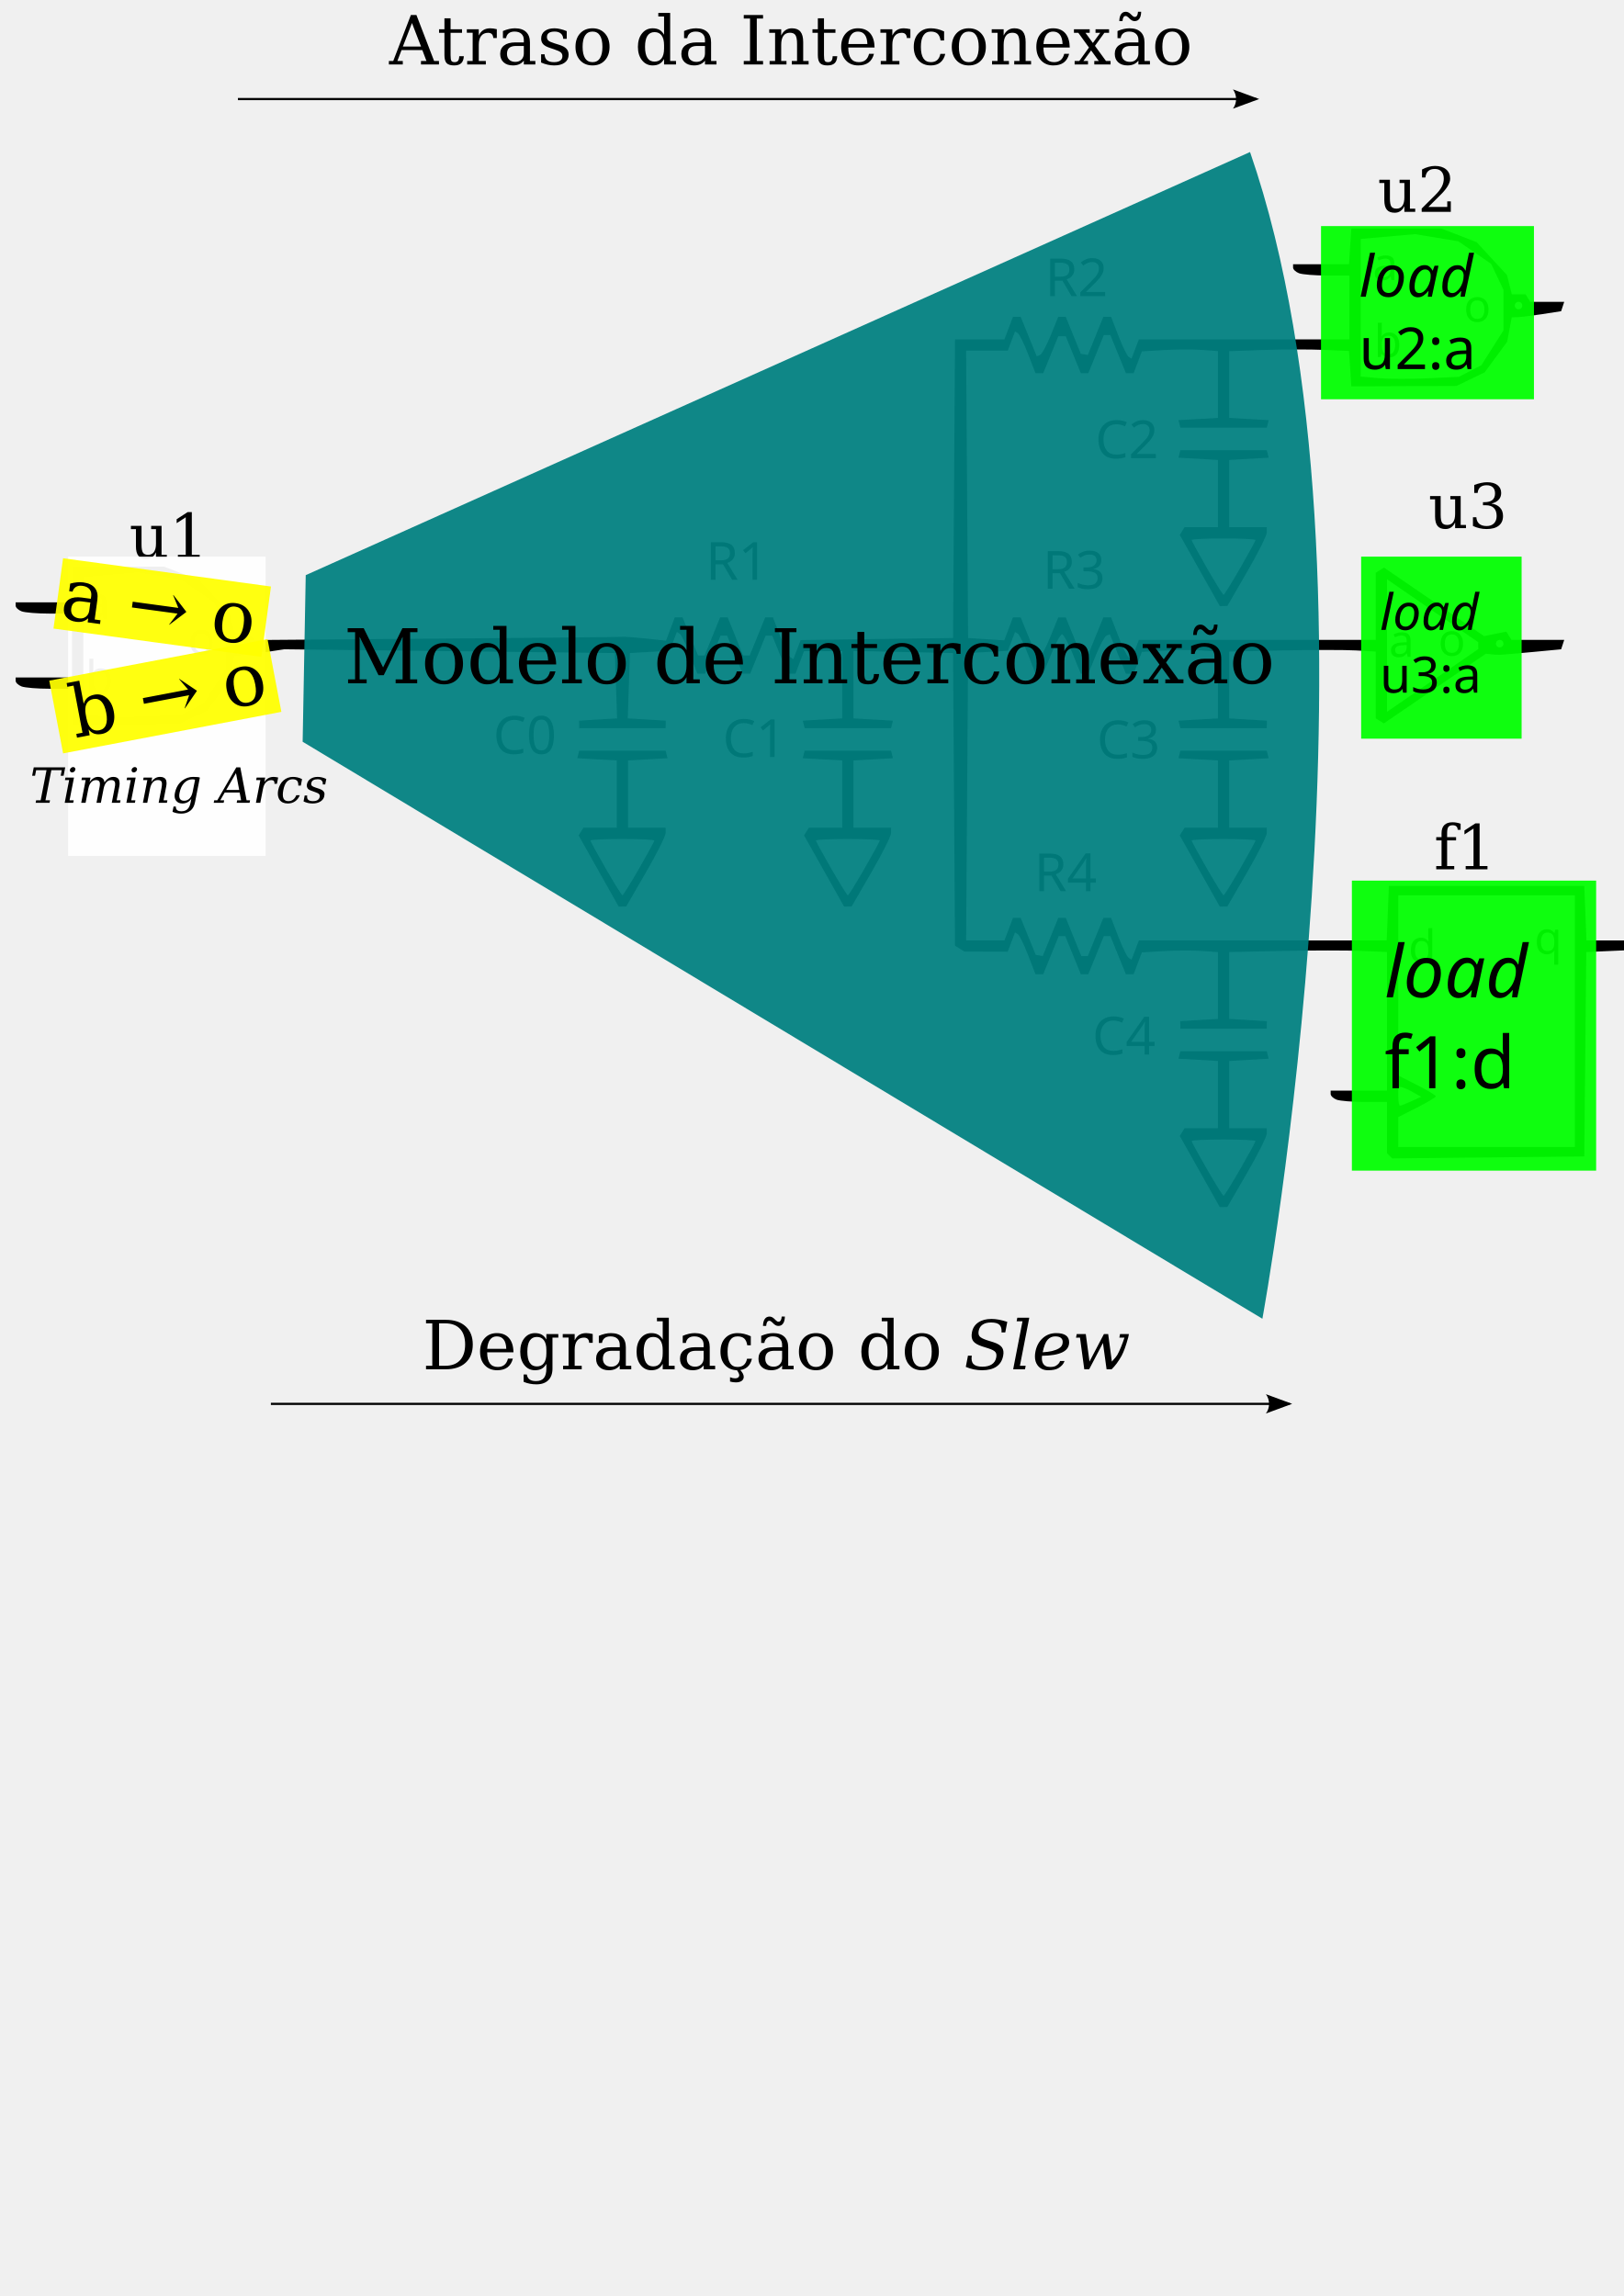
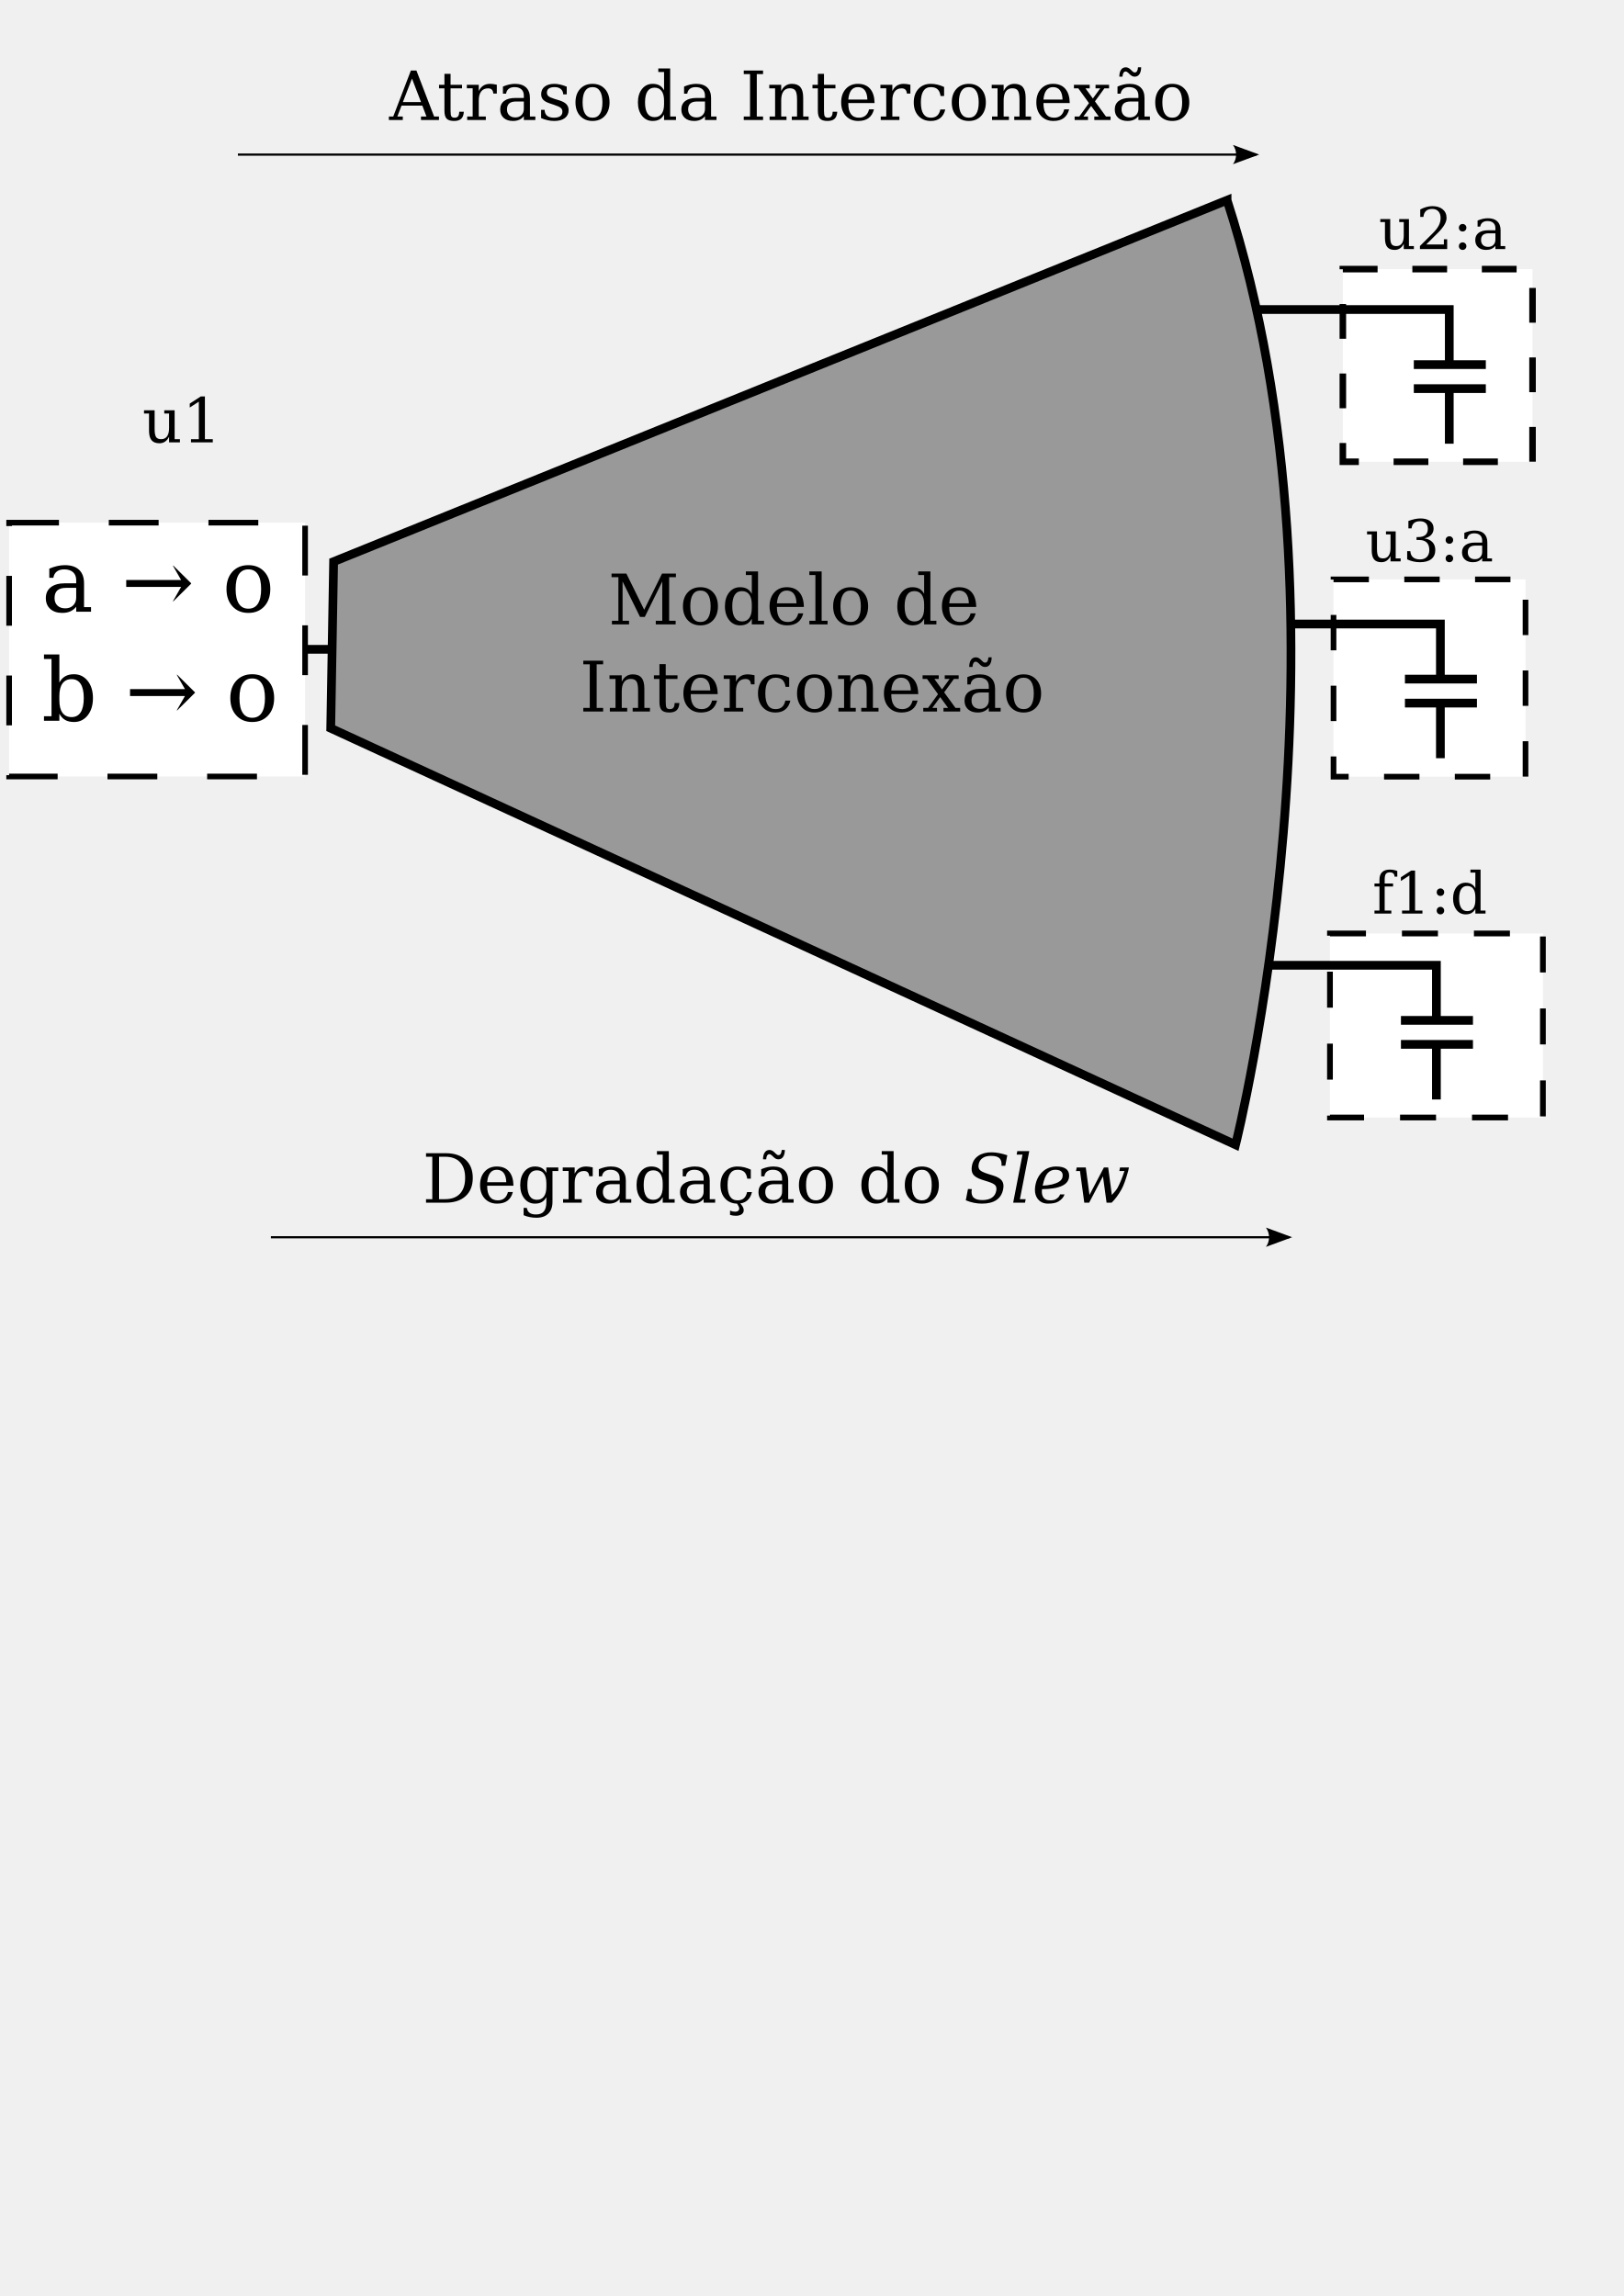
<svg xmlns="http://www.w3.org/2000/svg" version="1.1" id="svg2" height="1052.362" width="744.094">
  <defs id="defs4">
    <marker orient="auto" refY="0.0" refX="0.0" id="Arrow2Lend" style="overflow:visible;">
      <path id="path4972" style="fill-rule:evenodd;stroke-width:0.625;stroke-linejoin:round;" d="M 8.719,4.034 L -2.207,0.016 L 8.719,-4.002 C 6.973,-1.63 6.983,1.616 8.719,4.034 z " transform="scale(1.1) rotate(180) translate(1,0)" />
    </marker>
    <marker orient="auto" refY="0" refX="0" id="Arrow2Lend-1" style="overflow:visible">
      <path id="path4972-9" style="fill-rule:evenodd;stroke-width:0.625;stroke-linejoin:round" d="M 8.719,4.034 -2.207,0.016 8.719,-4.002 c -1.745,2.372 -1.735,5.617 -6e-7,8.035 z" transform="matrix(-1.1,0,0,-1.1,-1.1,0)" />
    </marker>
  </defs>
  <g id="layer1">
-     <path id="path3111" d="m 560.723,553.251 -1.722,0.022 -9.173,-16.305 -9.173,-16.305 1.096,-1.774 1.096,-1.774 7.646,0 7.646,0 0,-15.406 0,-15.406 -9.039,-0.52 -9.039,-0.52 0.43,-1.722 0.43,-1.722 19.8,0 19.8,0 0.43,1.722 0.43,1.722 -9.039,0.52 -9.039,0.52 0,15.406 0,15.406 8.609,0 8.609,0 0,2.467 c 0,1.357 -4.068,9.482 -9.039,18.056 l -9.039,15.589 -1.722,0.022 z m 0,-5.142 c 0.31,0 3.729,-5.492 7.599,-12.204 3.87,-6.712 7.036,-12.523 7.036,-12.913 0,-0.39 -6.586,-0.71 -14.635,-0.71 -8.049,0 -14.635,0.319 -14.635,0.71 0,0.39 3.166,6.201 7.036,12.913 3.87,6.712 7.289,12.204 7.599,12.204 z m 121.27,-17.62 -44.02,0.459 -1.176,-1.176 -1.176,-1.176 0,-11.765 0,-11.765 -10.19,0 c -5.604,0 -11.415,-0.47 -12.913,-1.045 -1.498,-0.575 -2.723,-1.737 -2.723,-2.583 l 0,-1.538 12.913,0 12.913,0 0,-31.774 0,-31.774 -11.622,-0.509 c -6.392,-0.28 -22.663,-0.276 -36.157,0.011 l -24.535,0.519 0,15.318 0,15.318 8.631,0.52 8.631,0.52 -0.022,1.722 -0.023,1.722 -19.8,0 -19.8,0 -0.022,-1.722 -0.022,-1.722 8.632,-0.52 8.631,-0.52 0,-15.307 0,-15.307 -7.318,-0.529 c -4.025,-0.291 -11.868,-0.262 -17.429,0.065 l -10.112,0.594 -1.888,5.002 -1.888,5.002 -1.775,-0.002 -1.775,-0.002 -3.555,-8.737 -3.555,-8.737 -1.499,0 -1.499,0 -3.555,8.737 -3.555,8.737 -1.722,0 -1.722,0 -3.555,-8.737 -3.555,-8.737 -1.499,0 -1.499,0 -3.555,8.737 -3.555,8.737 -1.773,0.002 -1.773,0.002 -3.392,-8.768 c -1.866,-4.823 -3.975,-9.131 -4.687,-9.573 l -1.295,-0.805 -1.676,4.408 -1.676,4.408 -9.943,-0.026 -9.943,-0.026 -2.132,-1.354 -2.132,-1.354 -0.451,-67.06 -0.451,-67.061 -22.814,-0.48 -22.814,-0.48 0,15.456 0,15.456 9.039,0.52 9.039,0.52 -0.43,1.722 -0.43,1.722 -19.8,0 -19.8,0 -0.43,-1.722 -0.43,-1.722 9.039,-0.52 9.039,-0.52 0,-15.406 0,-15.406 -8.758,0 -8.758,0 -1.95,5.165 -1.95,5.165 -1.775,-0.001 -1.775,-0.002 -3.555,-8.737 -3.555,-8.737 -1.499,0 -1.499,0 -3.555,8.737 -3.555,8.737 -1.722,0 -1.722,0 -3.555,-8.737 -3.555,-8.737 -1.499,0 -1.499,0 -3.555,8.737 -3.555,8.737 -1.773,0.002 -1.773,0.001 -3.392,-8.768 c -1.866,-4.823 -3.975,-9.131 -4.687,-9.573 l -1.295,-0.805 -1.641,4.315 -1.641,4.315 -9.117,0.523 -9.117,0.523 -0.496,14.973 -0.496,14.973 8.697,0.523 8.697,0.523 -0.022,1.722 -0.023,1.722 -19.8,0 -19.8,0 -0.022,-1.722 -0.023,-1.722 8.697,-0.523 8.697,-0.523 -0.496,-14.973 -0.496,-14.973 -75.758,-0.861 -75.758,-0.861 -8.609,1.308 c -4.735,0.719 -9.889,1.354 -11.453,1.411 l -2.844,0.104 -1.049,5.594 -1.049,5.594 -5.153,7.007 -5.153,7.007 -6.449,3.113 -6.449,3.113 -24.105,0.093 -24.105,0.093 -0.525,-8.178 -0.525,-8.178 -10.095,0 c -5.553,-6e-5 -11.321,-0.47 -12.819,-1.045 -1.498,-0.575 -2.723,-1.737 -2.723,-2.583 l 0,-1.538 12.913,0 12.913,0 0,-14.635 0,-14.635 -10.19,0 c -5.604,0 -11.415,-0.47 -12.913,-1.045 -1.498,-0.575 -2.723,-1.737 -2.723,-2.583 l 0,-1.538 12.819,0 12.819,0 0.525,-8.178 0.525,-8.178 20.661,0 20.661,0 8.043,3.104 8.043,3.104 6.965,7.556 6.965,7.556 1.106,4.406 1.106,4.406 2.913,0 c 1.602,0 3.702,0.79 4.667,1.755 l 1.755,1.755 83.387,-0.641 c 45.863,-0.352 84.162,-0.726 85.109,-0.829 0.947,-0.104 5.828,0.247 10.846,0.779 l 9.124,0.968 2.015,-5.337 2.015,-5.337 1.775,10e-4 1.775,0.002 3.555,8.737 3.555,8.737 1.499,0 1.499,0 3.555,-8.737 3.555,-8.737 1.722,0 1.722,0 3.555,8.737 3.555,8.737 1.499,0 1.499,0 3.555,-8.737 3.555,-8.737 1.773,-0.002 1.773,-10e-4 3.392,8.768 c 1.866,4.823 3.975,9.131 4.687,9.573 l 1.295,0.805 1.662,-4.372 1.662,-4.372 34.922,-0.466 34.922,-0.466 0.45,-68.441 0.45,-68.441 11.321,0 11.321,0 1.95,-5.165 1.95,-5.165 1.775,0.002 1.775,0.002 3.677,9.038 3.677,9.038 1.488,-0.574 c 0.818,-0.316 3.037,-4.383 4.931,-9.038 l 3.444,-8.464 1.722,0 1.722,0 3.444,8.464 3.444,8.464 1.61,0.274 1.61,0.274 3.555,-8.737 3.555,-8.737 1.773,-0.002 1.773,-0.002 3.392,8.768 c 1.866,4.823 3.975,9.131 4.687,9.573 l 1.295,0.805 1.676,-4.408 1.676,-4.408 48.252,0 48.252,0 0,-14.635 0,-14.635 -10.19,0 c -5.604,0 -11.415,-0.47 -12.913,-1.045 -1.498,-0.575 -2.723,-1.737 -2.723,-2.583 l 0,-1.538 12.819,0 12.819,0 0.525,-8.178 0.525,-8.178 20.661,0 20.661,0 8.043,3.104 8.043,3.104 6.965,7.556 6.965,7.556 1.106,4.406 1.106,4.406 3.155,0 3.155,0 1.064,1.722 1.064,1.722 7.79,0 7.79,0 -0.712,2.152 -0.712,2.152 -8.471,1.308 c -4.659,0.719 -9.751,1.354 -11.315,1.411 l -2.844,0.103 -1.049,5.594 -1.049,5.594 -5.153,7.007 -5.153,7.007 -6.449,3.113 -6.449,3.113 -24.105,0.093 -24.105,0.093 -0.522,-8.102 -0.522,-8.102 -11.531,-0.507 c -6.342,-0.279 -18.698,-0.26 -27.457,0.042 l -15.926,0.549 0,15.288 0,15.288 9.039,0.52 9.039,0.52 -0.43,1.722 -0.43,1.722 -19.8,0 -19.8,0 -0.43,-1.722 -0.43,-1.722 9.039,-0.52 9.039,-0.52 0,-15.307 0,-15.307 -7.318,-0.529 c -4.025,-0.291 -11.868,-0.262 -17.429,0.065 l -10.112,0.594 -1.888,5.002 -1.888,5.002 -1.775,-0.002 -1.775,-0.002 -3.555,-8.737 -3.555,-8.737 -1.499,0 -1.499,0 -3.555,8.737 -3.555,8.737 -1.722,0 -1.722,0 -3.444,-8.464 -3.444,-8.464 -1.722,0 -1.722,0 -3.444,8.464 -3.444,8.464 -1.773,0.002 -1.773,0.002 -3.392,-8.768 c -1.866,-4.823 -3.975,-9.131 -4.687,-9.573 l -1.295,-0.805 -1.676,4.408 -1.676,4.408 -9.533,0 -9.533,0 0.451,65.858 0.451,65.858 8.291,0.529 8.291,0.529 1.987,-5.264 1.987,-5.264 1.775,0.002 1.775,0.002 3.677,9.038 c 2.023,4.971 4.242,9.038 4.931,9.038 0.69,0 2.909,-4.067 4.931,-9.038 l 3.677,-9.038 1.722,0 1.722,0 3.444,8.464 3.444,8.464 1.722,0 1.722,0 3.444,-8.464 3.444,-8.464 1.773,-0.002 1.773,-0.002 3.392,8.768 c 1.866,4.823 3.975,9.131 4.687,9.573 l 1.295,0.805 1.676,-4.408 1.676,-4.408 54.279,0 54.279,0 0,-15.394 0,-15.394 1.9,-1.174 1.9,-1.174 22.924,15.693 22.924,15.693 5.098,-1.02 5.098,-1.02 1.171,1.895 1.171,1.895 12.094,0 12.094,0 -0.709,2.152 -0.709,2.152 -12.778,1.21 c -7.028,0.665 -13.747,1.247 -14.93,1.291 -1.184,0.045 -3.191,-0.048 -4.46,-0.206 l -2.308,-0.287 -23.375,15.973 -23.375,15.973 -1.865,-1.153 -1.865,-1.153 0,-15.304 0,-15.304 -9.039,-0.52 c -4.972,-0.286 -20.08,-0.287 -33.575,-10e-4 l -24.535,0.519 0,15.318 0,15.318 8.631,0.52 8.631,0.52 -0.022,1.722 -0.023,1.722 -19.8,0 -19.8,0 -0.43,-1.722 -0.43,-1.722 9.039,-0.52 9.039,-0.52 0,-15.307 0,-15.307 -7.318,-0.529 c -4.025,-0.291 -11.868,-0.262 -17.429,0.065 l -10.112,0.594 -1.888,5.002 -1.888,5.002 -1.775,-10e-4 -1.775,-0.002 -3.677,-9.038 -3.677,-9.038 -1.488,0.574 c -0.818,0.316 -3.038,4.383 -4.931,9.038 l -3.444,8.464 -1.722,0 -1.722,0 -3.677,-9.038 c -2.023,-4.971 -4.242,-9.038 -4.932,-9.038 -0.69,0 -2.909,4.067 -4.931,9.038 l -3.677,9.038 -1.773,0.002 -1.773,10e-4 -3.392,-8.768 c -1.866,-4.823 -3.975,-9.131 -4.687,-9.573 l -1.295,-0.805 -1.641,4.315 -1.641,4.315 -9.117,0.523 -9.117,0.523 -0.451,65.858 -0.451,65.858 8.779,0 8.779,0 1.95,-5.165 1.95,-5.165 1.775,0.002 1.775,0.002 3.444,8.464 3.444,8.464 1.61,0.274 1.61,0.274 3.555,-8.737 3.555,-8.737 1.722,0 1.722,0 3.555,8.737 3.555,8.737 1.499,0 1.499,0 3.555,-8.737 3.555,-8.737 1.773,-0.002 1.773,-0.002 3.392,8.768 c 1.866,4.823 3.975,9.131 4.687,9.573 l 1.295,0.805 1.676,-4.408 1.676,-4.408 56.786,0 56.786,0 0.506,-12.483 0.506,-12.483 44.766,0 44.766,0 0.506,12.483 0.506,12.483 12.12,0 12.12,0 -0.711,2.152 -0.711,2.152 -11.457,0.508 -11.457,0.508 -0.458,46.84 -0.458,46.84 -44.02,0.459 z m -0.746,-4.763 40.462,0 0,-57.68 0,-57.68 -40.462,0 -40.462,0 0,41.294 0,41.294 8.609,4.362 c 4.735,2.399 8.609,4.724 8.609,5.165 0,0.442 -3.874,2.766 -8.609,5.165 l -8.609,4.362 0,6.858 0,6.858 40.462,0 z M 641.565,506.787 c 0.429,0 2.796,-0.919 5.26,-2.041 l 4.48,-2.041 -3.968,-2.202 c -2.183,-1.211 -4.549,-2.23 -5.26,-2.263 l -1.291,-0.061 0,4.304 c 0,2.367 0.351,4.304 0.78,4.304 z M 68.848,328.362 l 14.328,-0.679 5.14,-2.658 5.14,-2.658 5.067,-7.99 5.067,-7.99 0,-9.303 0,-9.303 -2.816,-5.934 -2.816,-5.934 -7.529,-5.18 -7.529,-5.18 -9.886,-1.636 -9.886,-1.636 -12.483,1.105 -12.483,1.105 0,31.521 0,31.521 8.178,0.754 c 4.498,0.415 14.626,0.448 22.506,0.075 z m 587.696,-16.486 20.925,-14.379 -0.028,-1.585 -0.028,-1.585 -20.897,-14.414 -20.897,-14.414 0,30.378 0,30.378 20.925,-14.379 z M 110.478,296.73 c 0.947,0 1.722,-0.775 1.722,-1.722 0,-0.947 -0.775,-1.722 -1.722,-1.722 -0.947,0 -1.722,0.775 -1.722,1.722 0,0.947 0.775,1.722 1.722,1.722 z m 576.795,0 c 0.947,0 1.722,-0.775 1.722,-1.722 0,-0.947 -0.775,-1.722 -1.722,-1.722 -0.947,0 -1.722,0.775 -1.722,1.722 0,0.947 0.775,1.722 1.722,1.722 z m -33.021,-123.328 14.328,-0.679 5.14,-2.658 5.14,-2.658 5.067,-7.99 5.067,-7.99 0,-9.303 0,-9.303 -2.816,-5.934 -2.816,-5.934 -7.529,-5.18 -7.529,-5.18 -9.886,-1.636 -9.886,-1.636 -12.483,1.105 -12.483,1.105 0,31.521 0,31.521 8.178,0.754 c 4.498,0.415 14.626,0.448 22.506,0.075 z m 41.63,-31.632 c 0.947,0 1.722,-0.775 1.722,-1.722 0,-0.947 -0.775,-1.722 -1.722,-1.722 -0.947,0 -1.722,0.775 -1.722,1.722 0,0.947 0.775,1.722 1.722,1.722 z m -410.644,273.739 -1.722,0.022 -9.173,-16.305 -9.173,-16.305 1.096,-1.774 1.096,-1.774 7.646,0 7.646,0 0,-15.406 0,-15.406 -9.039,-0.52 -9.039,-0.52 0.43,-1.722 0.43,-1.722 19.8,0 19.8,0 0.43,1.722 0.43,1.722 -9.039,0.52 -9.039,0.52 0,15.406 0,15.406 8.609,0 8.609,0 0,2.467 c 0,1.357 -4.068,9.482 -9.039,18.056 l -9.039,15.589 -1.722,0.023 z m 0,-5.142 c 0.31,0 3.729,-5.492 7.599,-12.204 3.87,-6.712 7.036,-12.523 7.036,-12.913 0,-0.39 -6.586,-0.71 -14.635,-0.71 -8.049,0 -14.635,0.319 -14.635,0.71 0,0.39 3.166,6.201 7.036,12.913 3.87,6.712 7.289,12.204 7.599,12.204 z m 103.307,5.142 -1.722,0.022 -9.173,-16.305 -9.173,-16.305 1.096,-1.774 1.096,-1.774 7.646,0 7.646,0 0,-15.406 0,-15.406 -9.039,-0.52 -9.039,-0.52 0.43,-1.722 0.43,-1.722 19.8,0 19.8,0 0.43,1.722 0.43,1.722 -9.039,0.52 -9.039,0.52 0,15.406 0,15.406 8.609,0 8.609,0 0,2.467 c 0,1.357 -4.068,9.482 -9.039,18.056 l -9.039,15.589 -1.722,0.023 z m 0,-5.142 c 0.31,0 3.729,-5.492 7.599,-12.204 3.87,-6.712 7.036,-12.523 7.036,-12.913 0,-0.39 -6.586,-0.71 -14.635,-0.71 -8.049,0 -14.635,0.319 -14.635,0.71 0,0.39 3.166,6.201 7.036,12.913 3.87,6.712 7.289,12.204 7.599,12.204 z m 172.178,5.142 -1.722,0.022 -9.173,-16.305 -9.173,-16.305 1.096,-1.774 1.096,-1.774 7.646,0 7.646,0 0,-15.406 0,-15.406 -9.039,-0.52 -9.039,-0.52 0.43,-1.722 0.43,-1.722 19.8,0 19.8,0 0.43,1.722 0.43,1.722 -9.039,0.52 -9.039,0.52 0,15.406 0,15.406 8.609,0 8.609,0 0,2.467 c 0,1.357 -4.068,9.482 -9.039,18.056 l -9.039,15.589 -1.722,0.023 z m 0,-5.142 c 0.31,0 3.729,-5.492 7.599,-12.204 3.87,-6.712 7.036,-12.523 7.036,-12.913 0,-0.39 -6.586,-0.71 -14.635,-0.71 -8.049,0 -14.635,0.319 -14.635,0.71 0,0.39 3.166,6.201 7.036,12.913 3.87,6.712 7.289,12.204 7.599,12.204 z m 0,-132.6 -1.722,0.023 -9.173,-16.305 -9.173,-16.305 1.096,-1.774 1.096,-1.774 7.646,0 7.646,0 0,-15.406 0,-15.406 -9.039,-0.52 -9.039,-0.52 0.43,-1.722 0.43,-1.722 19.8,0 19.8,0 0.43,1.722 0.43,1.722 -9.039,0.52 -9.039,0.52 0,15.406 0,15.406 8.609,0 8.609,0 0,2.467 c 0,1.357 -4.068,9.482 -9.039,18.056 l -9.039,15.589 -1.722,0.022 z m 0,-5.142 c 0.31,0 3.729,-5.492 7.599,-12.204 3.87,-6.712 7.036,-12.523 7.036,-12.913 0,-0.39 -6.586,-0.71 -14.635,-0.71 -8.049,0 -14.635,0.319 -14.635,0.71 0,0.39 3.166,6.201 7.036,12.913 3.87,6.712 7.289,12.204 7.599,12.204 z" style="fill:#000000" />
-     <text id="text3113" y="255.762" x="59.234" style="font-size:28.355px;font-style:normal;font-weight:normal;line-height:125%;letter-spacing:0px;word-spacing:0px;fill:#000000;fill-opacity:1;stroke:none;font-family:Sans" xml:space="preserve">
-       <tspan style="font-style:normal;font-variant:normal;font-weight:normal;font-stretch:normal;font-family:DejaVu Serif;-inkscape-font-specification:DejaVu Serif" y="255.762" x="59.234" id="tspan3115">u1</tspan>
+     <path style="fill:none;stroke:#000000;stroke-width:4;stroke-linecap:butt;stroke-linejoin:miter;stroke-opacity:1" d="m 140.75,297.612 26,0" id="path4023" />
+     <rect y="123.343" x="615.384" height="88.302" width="86.931" id="rect4339" style="fill:#ffffff;stroke:#000000;stroke-width:3;stroke-miterlimit:4;stroke-dasharray:15.927, 15.927;stroke-dashoffset:0" />
+     <text id="text4413" y="81.005" x="631.828" style="font-size:26.533px;font-style:normal;font-weight:normal;line-height:125%;letter-spacing:0px;word-spacing:0px;fill:#000000;fill-opacity:1;stroke:none;font-family:DejaVu Serif;-inkscape-font-specification:DejaVu Serif;font-stretch:normal;font-variant:normal" xml:space="preserve">
+       <tspan y="81.005" x="631.828" id="tspan4415" style="font-style:normal;-inkscape-font-specification:DejaVu Serif;font-family:DejaVu Serif;font-weight:normal;font-stretch:normal;font-variant:normal" />
+       <tspan id="tspan4417" y="114.171" x="631.828">u2:a</tspan>
    </text>
-     <text id="text3113-7" y="97.105" x="631.332" style="font-size:28.355px;font-style:normal;font-weight:normal;line-height:125%;letter-spacing:0px;word-spacing:0px;fill:#000000;fill-opacity:1;stroke:none;font-family:Sans" xml:space="preserve">
-       <tspan style="font-style:normal;font-variant:normal;font-weight:normal;font-stretch:normal;font-family:DejaVu Serif;-inkscape-font-specification:DejaVu Serif" y="97.105" x="631.332" id="tspan3115-8">u2</tspan>
+     <path id="path3118" style="fill:none;stroke:#000000;stroke-width:4;stroke-linecap:butt;stroke-linejoin:miter;stroke-opacity:1" d="m 664.161,203.373 0,-25.25 m -16.25,-11 33,0 m -33,11 33,0 m -16.75,-11 0,-25.25 -105.911,0" />
+     <rect style="fill:#ffffff;stroke:#000000;stroke-width:2.594;stroke-miterlimit:4;stroke-dasharray:16.216, 16.216;stroke-dashoffset:0" id="rect3916" width="87.986" height="90.428" x="611.11" y="265.562" />
+     <text xml:space="preserve" style="font-size:26.533px;font-style:normal;font-weight:normal;line-height:125%;letter-spacing:0px;word-spacing:0px;fill:#000000;fill-opacity:1;stroke:none;font-family:DejaVu Serif;-inkscape-font-specification:DejaVu Serif;font-stretch:normal;font-variant:normal" x="625.757" y="224.147" id="text3918">
+       <tspan style="font-style:normal;-inkscape-font-specification:DejaVu Serif;font-family:DejaVu Serif;font-weight:normal;font-stretch:normal;font-variant:normal" id="tspan3920" x="625.757" y="224.147" />
+       <tspan x="625.757" y="257.313" id="tspan3922">u3:a</tspan>
    </text>
-     <text id="text3113-7-7" y="242.077" x="654.591" style="font-size:28.355px;font-style:normal;font-weight:normal;line-height:125%;letter-spacing:0px;word-spacing:0px;fill:#000000;fill-opacity:1;stroke:none;font-family:Sans" xml:space="preserve">
-       <tspan style="font-style:normal;font-variant:normal;font-weight:normal;font-stretch:normal;font-family:DejaVu Serif;-inkscape-font-specification:DejaVu Serif" y="242.077" x="654.591" id="tspan3115-8-7">u3</tspan>
+     <path d="m 660.09,347.515 0,-25.25 m -16.25,-11 33,0 m -33,11 33,0 m -16.75,-11 0,-25.25 -79.34,0" style="fill:none;stroke:#000000;stroke-width:4;stroke-linecap:butt;stroke-linejoin:miter;stroke-opacity:1" id="path3924" />
+     <rect y="427.852" x="609.484" height="84.349" width="97.581" id="rect3926" style="fill:#ffffff;stroke:#000000;stroke-width:2.639;stroke-miterlimit:4;stroke-dasharray:16.493, 16.493;stroke-dashoffset:0" />
+     <text id="text3928" y="385.561" x="628.928" style="font-size:26.533px;font-style:normal;font-variant:normal;font-weight:normal;font-stretch:normal;line-height:125%;letter-spacing:0px;word-spacing:0px;fill:#000000;fill-opacity:1;stroke:none;font-family:DejaVu Serif;-inkscape-font-specification:DejaVu Serif" xml:space="preserve">
+       <tspan y="385.561" x="628.928" id="tspan3930" style="font-style:normal;font-variant:normal;font-weight:normal;font-stretch:normal;font-family:DejaVu Serif;-inkscape-font-specification:DejaVu Serif" />
+       <tspan id="tspan3932" y="418.727" x="628.928">f1:d</tspan>
    </text>
-     <text id="text3113-7-7-1" y="398.431" x="657.154" style="font-size:28.355px;font-style:normal;font-weight:normal;line-height:125%;letter-spacing:0px;word-spacing:0px;fill:#000000;fill-opacity:1;stroke:none;font-family:Sans" xml:space="preserve">
-       <tspan style="font-style:normal;font-variant:normal;font-weight:normal;font-stretch:normal;font-family:DejaVu Serif;-inkscape-font-specification:DejaVu Serif" y="398.431" x="657.154" id="tspan3115-8-7-3">f1</tspan>
+     <path id="path3934" style="fill:none;stroke:#000000;stroke-width:4;stroke-linecap:butt;stroke-linejoin:miter;stroke-opacity:1" d="m 658.262,503.93 0,-25.25 m -16.25,-11 33,0 m -33,11 33,0 m -16.75,-11 0,-25.25 -91.262,0" />
+     <path id="path3561" d="M 562.33,91.766 152.888,257.417 l -1.324,76.368 414.649,190.919 c 0,0 59.678,-236.548 -3.883,-432.937 z" style="fill:#999999;stroke:#000000;stroke-opacity:1;stroke-width:4;stroke-miterlimit:4;stroke-dasharray:none" />
+     <text id="text4395" y="286.179" x="392.898" style="font-size:31.955px;font-style:normal;font-weight:normal;line-height:125%;letter-spacing:0px;word-spacing:0px;fill:#000000;fill-opacity:1;stroke:none;font-family:Sans" xml:space="preserve">
+       <tspan style="text-align:center;text-anchor:middle;font-family:dejavu serif;-inkscape-font-specification:dejavu serif" y="286.179" x="392.898" id="tspan4397">Modelo de</tspan>
+       <tspan style="text-align:center;text-anchor:middle;font-family:dejavu serif;-inkscape-font-specification:dejavu serif" y="326.122" x="392.898" id="tspan4025">Interconexão</tspan>
    </text>
-     <text id="text3180" y="441.07" x="645.421" style="font-size:68.871px;font-style:normal;font-weight:normal;line-height:125%;letter-spacing:0px;word-spacing:0px;fill:#000000;fill-opacity:1;stroke:none;font-family:Sans" xml:space="preserve">
-       <tspan style="font-size:20.661px" y="441.07" x="645.421" id="tspan3182">d</tspan>
+     <rect y="239.561" x="4.183" height="116.339" width="135.635" id="rect4339-6" style="fill:#ffffff;stroke:#000000;stroke-width:2.582;stroke-miterlimit:4;stroke-dasharray:22.836, 22.836;stroke-dashoffset:0" />
+     <text id="text3113" y="202.762" x="65.234" style="font-size:28.355px;font-style:normal;font-weight:normal;line-height:125%;letter-spacing:0px;word-spacing:0px;fill:#000000;fill-opacity:1;stroke:none;font-family:Sans" xml:space="preserve">
+       <tspan style="font-style:normal;font-variant:normal;font-weight:normal;font-stretch:normal;font-family:DejaVu Serif;-inkscape-font-specification:DejaVu Serif" y="202.762" x="65.234" id="tspan3115">u1</tspan>
    </text>
-     <text id="text3180-1" y="437.206" x="703.149" style="font-size:68.871px;font-style:normal;font-weight:normal;line-height:125%;letter-spacing:0px;word-spacing:0px;fill:#000000;fill-opacity:1;stroke:none;font-family:Sans" xml:space="preserve">
-       <tspan style="font-size:20.661px" y="437.206" x="703.149" id="tspan3182-3">q</tspan>
-     </text>
-     <text id="text3205" y="301.06" x="636.499" style="font-size:68.871px;font-style:normal;font-weight:normal;line-height:125%;letter-spacing:0px;word-spacing:0px;fill:#000000;fill-opacity:1;stroke:none;font-family:Sans" xml:space="preserve">
-       <tspan style="font-size:20.661px" y="301.06" x="636.499" id="tspan3207">a</tspan>
-     </text>
-     <text id="text3205-0" y="128.338" x="629.06" style="font-size:68.871px;font-style:normal;font-weight:normal;line-height:125%;letter-spacing:0px;word-spacing:0px;fill:#000000;fill-opacity:1;stroke:none;font-family:Sans" xml:space="preserve">
-       <tspan style="font-size:20.661px" y="128.338" x="629.06" id="tspan3207-8">a</tspan>
-     </text>
-     <text id="text3205-0-3" y="163.645" x="629.668" style="font-size:68.871px;font-style:normal;font-weight:normal;line-height:125%;letter-spacing:0px;word-spacing:0px;fill:#000000;fill-opacity:1;stroke:none;font-family:Sans" xml:space="preserve">
-       <tspan style="font-size:20.661px" y="163.645" x="629.668" id="tspan3207-8-3">b</tspan>
-     </text>
-     <text id="text3205-0-3-3" y="147.446" x="670.753" style="font-size:68.871px;font-style:normal;font-weight:normal;line-height:125%;letter-spacing:0px;word-spacing:0px;fill:#000000;fill-opacity:1;stroke:none;font-family:Sans" xml:space="preserve">
-       <tspan style="font-size:20.661px" y="147.446" x="670.753" id="tspan3207-8-3-9">o</tspan>
-     </text>
-     <text id="text3205-0-3-3-9" y="300.531" x="659.092" style="font-size:68.871px;font-style:normal;font-weight:normal;line-height:125%;letter-spacing:0px;word-spacing:0px;fill:#000000;fill-opacity:1;stroke:none;font-family:Sans" xml:space="preserve">
-       <tspan style="font-size:20.661px" y="300.531" x="659.092" id="tspan3207-8-3-9-9">o</tspan>
-     </text>
-     <text id="text3205-7" y="283.567" x="38.791" style="font-size:68.871px;font-style:normal;font-weight:normal;line-height:125%;letter-spacing:0px;word-spacing:0px;fill:#000000;fill-opacity:1;stroke:none;font-family:Sans" xml:space="preserve">
-       <tspan style="font-size:20.661px" y="283.567" x="38.791" id="tspan3207-1">a</tspan>
-     </text>
-     <text id="text3205-7-1" y="317.621" x="39.19" style="font-size:68.871px;font-style:normal;font-weight:normal;line-height:125%;letter-spacing:0px;word-spacing:0px;fill:#000000;fill-opacity:1;stroke:none;font-family:Sans" xml:space="preserve">
-       <tspan style="font-size:20.661px" y="317.621" x="39.19" id="tspan3207-1-3">b</tspan>
-     </text>
-     <text id="text3205-7-1-6" y="300.003" x="86.063" style="font-size:68.871px;font-style:normal;font-weight:normal;line-height:125%;letter-spacing:0px;word-spacing:0px;fill:#000000;fill-opacity:1;stroke:none;font-family:Sans" xml:space="preserve">
-       <tspan style="font-size:20.661px" y="300.003" x="86.063" id="tspan3207-1-3-8">o</tspan>
-     </text>
-     <text id="text3368" y="345.498" x="225.999" style="font-size:68.871px;font-style:normal;font-weight:normal;line-height:125%;letter-spacing:0px;word-spacing:0px;fill:#000000;fill-opacity:1;stroke:none;font-family:Sans" xml:space="preserve">
-       <tspan style="font-size:24.105px" y="345.498" x="225.999" id="tspan3370">C0</tspan>
-     </text>
-     <text id="text3368-8" y="346.967" x="331.166" style="font-size:68.871px;font-style:normal;font-weight:normal;line-height:125%;letter-spacing:0px;word-spacing:0px;fill:#000000;fill-opacity:1;stroke:none;font-family:Sans" xml:space="preserve">
-       <tspan style="font-size:24.105px" y="346.967" x="331.166" id="tspan3370-5">C1</tspan>
-     </text>
-     <text id="text3368-8-9" y="210.001" x="501.925" style="font-size:68.871px;font-style:normal;font-weight:normal;line-height:125%;letter-spacing:0px;word-spacing:0px;fill:#000000;fill-opacity:1;stroke:none;font-family:Sans" xml:space="preserve">
-       <tspan style="font-size:24.105px" y="210.001" x="501.925" id="tspan3370-5-1">C2</tspan>
-     </text>
-     <text id="text3368-8-9-5" y="347.576" x="502.628" style="font-size:68.871px;font-style:normal;font-weight:normal;line-height:125%;letter-spacing:0px;word-spacing:0px;fill:#000000;fill-opacity:1;stroke:none;font-family:Sans" xml:space="preserve">
-       <tspan style="font-size:24.105px" y="347.576" x="502.628" id="tspan3370-5-1-5">C3</tspan>
-     </text>
-     <text id="text3368-8-9-5-1" y="483.325" x="500.561" style="font-size:68.871px;font-style:normal;font-weight:normal;line-height:125%;letter-spacing:0px;word-spacing:0px;fill:#000000;fill-opacity:1;stroke:none;font-family:Sans" xml:space="preserve">
-       <tspan style="font-size:24.105px" y="483.325" x="500.561" id="tspan3370-5-1-5-1">C4</tspan>
-     </text>
-     <text id="text3456" y="265.753" x="323.397" style="font-size:68.871px;font-style:normal;font-weight:normal;line-height:125%;letter-spacing:0px;word-spacing:0px;fill:#000000;fill-opacity:1;stroke:none;font-family:Sans" xml:space="preserve">
-       <tspan style="font-size:24.105px" y="265.753" x="323.397" id="tspan3458">R1</tspan>
-     </text>
-     <text id="text3456-2" y="135.746" x="478.943" style="font-size:68.871px;font-style:normal;font-weight:normal;line-height:125%;letter-spacing:0px;word-spacing:0px;fill:#000000;fill-opacity:1;stroke:none;font-family:Sans" xml:space="preserve">
-       <tspan style="font-size:24.105px" y="135.746" x="478.943" id="tspan3458-8">R2</tspan>
-     </text>
-     <text id="text3456-2-1" y="269.828" x="477.82" style="font-size:68.871px;font-style:normal;font-weight:normal;line-height:125%;letter-spacing:0px;word-spacing:0px;fill:#000000;fill-opacity:1;stroke:none;font-family:Sans" xml:space="preserve">
-       <tspan style="font-size:24.105px" y="269.828" x="477.82" id="tspan3458-8-9">R3</tspan>
-     </text>
-     <text id="text3456-2-1-6" y="408.45" x="473.926" style="font-size:68.871px;font-style:normal;font-weight:normal;line-height:125%;letter-spacing:0px;word-spacing:0px;fill:#000000;fill-opacity:1;stroke:none;font-family:Sans" xml:space="preserve">
-       <tspan style="font-size:24.105px" y="408.45" x="473.926" id="tspan3458-8-9-2">R4</tspan>
-     </text>
-     <path id="path3561" d="m 572.857,69.681 -432.749,193.935 -1.414,76.368 439.82,264.458 c 0,0 62.225,-338.372 -5.657,-534.76 z" style="opacity:0.937;fill:#008080;stroke:none" />
-     <rect y="103.622" x="605.384" height="79.383" width="97.581" id="rect4339" style="opacity:0.937;fill:#00ff00;stroke:none" />
-     <rect y="255.131" x="623.769" height="83.439" width="73.539" id="rect4341" style="opacity:0.937;fill:#00ff00;stroke:none" />
-     <rect y="403.623" x="619.526" height="132.936" width="111.941" id="rect4343" style="opacity:0.937;fill:#00ff00;stroke:none" />
-     <rect rx="0" ry="35.355" y="255.13" x="31.213" height="137.179" width="90.51" id="rect4345" style="opacity:0.937;fill:#ffffff;stroke:none" />
-     <rect rx="0" ry="16.263" y="249.642" x="63.113" height="32.527" width="96.167" id="rect4347" style="opacity:0.937;fill:#ffff00;stroke:none" transform="matrix(0.9908773,0.1347673,-0.1347673,0.9908773,0,0)" />
-     <rect rx="0" ry="16.263" y="310.69" x="-36.134" height="33.941" width="101.823" id="rect4349" style="opacity:0.937;fill:#ffff00;stroke:none" transform="matrix(0.9823766,-0.1869124,0.1869124,0.9823766,0,0)" />
-     <text id="text4370" y="277.225" x="64.918" style="font-size:33.493px;font-style:normal;font-weight:normal;line-height:125%;letter-spacing:0px;word-spacing:0px;fill:#000000;fill-opacity:1;stroke:none;font-family:Sans" xml:space="preserve" transform="matrix(0.9908773,0.1347673,-0.1347673,0.9908773,0,0)">
-       <tspan style="font-family:Dejavu serif;-inkscape-font-specification:Dejavu serif" y="277.225" x="64.918" id="tspan4372">a → o</tspan>
-     </text>
-     <text id="text4370-3" y="338.732" x="-29.493" style="font-size:33.493px;font-style:normal;font-weight:normal;line-height:125%;letter-spacing:0px;word-spacing:0px;fill:#000000;fill-opacity:1;stroke:none;font-family:Sans" xml:space="preserve" transform="matrix(0.9823766,-0.1869124,0.1869124,0.9823766,0,0)">
-       <tspan style="font-family:dejavu serif;-inkscape-font-specification:dejavu serif" y="338.732" x="-29.493" id="tspan4372-7">b → o</tspan>
-     </text>
-     <text id="text4395" y="313.189" x="157.605" style="font-size:34.636px;font-style:normal;font-weight:normal;line-height:125%;letter-spacing:0px;word-spacing:0px;fill:#000000;fill-opacity:1;stroke:none;font-family:Sans" xml:space="preserve">
-       <tspan style="font-family:dejavu serif;-inkscape-font-specification:dejavu serif" y="313.189" x="157.605" id="tspan4397">Modelo de Interconexão</tspan>
-     </text>
-     <text id="text4413" y="136.005" x="622.828" style="font-size:26.533px;font-style:normal;font-weight:normal;line-height:125%;letter-spacing:0px;word-spacing:0px;fill:#000000;fill-opacity:1;stroke:none;font-family:Sans" xml:space="preserve">
-       <tspan y="136.005" x="622.828" id="tspan4415" style="font-style:italic;-inkscape-font-specification:Sans Italic">load</tspan>
-       <tspan id="tspan4417" y="169.171" x="622.828">u2:a</tspan>
-     </text>
-     <text id="text4413-5" y="288.711" x="632.365" style="font-size:23.021px;font-style:normal;font-weight:normal;line-height:125%;letter-spacing:0px;word-spacing:0px;fill:#000000;fill-opacity:1;stroke:none;font-family:Sans" xml:space="preserve">
-       <tspan y="288.711" x="632.365" id="tspan4415-5" style="font-style:italic;-inkscape-font-specification:Sans Italic">load</tspan>
-       <tspan id="tspan4417-7" y="317.488" x="632.365">u3:a</tspan>
-     </text>
-     <text id="text4413-5-0" y="457.13" x="634.507" style="font-size:33.323px;font-style:normal;font-weight:normal;line-height:125%;letter-spacing:0px;word-spacing:0px;fill:#000000;fill-opacity:1;stroke:none;font-family:Sans" xml:space="preserve">
-       <tspan y="457.13" x="634.507" id="tspan4415-5-8" style="font-style:italic;-inkscape-font-specification:Sans Italic">load</tspan>
-       <tspan id="tspan4417-7-1" y="498.784" x="634.507">f1:d</tspan>
-     </text>
-     <text xml:space="preserve" style="font-size:22.286px;font-style:normal;font-variant:normal;font-weight:normal;font-stretch:normal;line-height:125%;letter-spacing:0px;word-spacing:0px;fill:#000000;fill-opacity:1;stroke:none;font-family:DejaVu Serif;-inkscape-font-specification:DejaVu Serif" x="13.667" y="367.961" id="text7043">
-       <tspan id="tspan7045" x="13.667" y="367.961" style="font-style:italic;-inkscape-font-specification:DejaVu Serif Italic">Timing Arcs</tspan>
+     <text xml:space="preserve" style="font-size:40px;font-style:normal;font-variant:normal;font-weight:normal;font-stretch:normal;line-height:125%;letter-spacing:0px;word-spacing:0px;fill:#000000;fill-opacity:1;stroke:none;font-family:DejaVu Serif;-inkscape-font-specification:DejaVu Serif" x="19" y="280.362" id="text3966">
+       <tspan id="tspan3968" x="19" y="280.362">a → o</tspan>
+       <tspan x="19" y="330.362" id="tspan3970">b → o</tspan>
    </text>
  </g>
-   <path style="fill:none;stroke:#000000;stroke-width:1;stroke-linecap:butt;stroke-linejoin:miter;stroke-miterlimit:4;stroke-opacity:1;stroke-dasharray:none;marker-start:none;marker-mid:none;marker-end:url(#Arrow2Lend)" d="m 109.026,45.406 466.69,0" id="path4765" />
-   <text xml:space="preserve" style="font-size:103.666px;font-style:normal;font-variant:normal;font-weight:normal;font-stretch:normal;line-height:125%;letter-spacing:0px;word-spacing:0px;fill:#000000;fill-opacity:1;stroke:none;font-family:DejaVu Serif;-inkscape-font-specification:DejaVu Serif" x="178.403" y="29.552" id="text7007">
-     <tspan id="tspan7009" x="178.403" y="29.552" style="font-size:31.1px">Atraso da Interconexão</tspan>
+   <path style="fill:none;stroke:#000000;stroke-width:1;stroke-linecap:butt;stroke-linejoin:miter;stroke-miterlimit:4;stroke-opacity:1;stroke-dasharray:none;marker-start:none;marker-mid:none;marker-end:url(#Arrow2Lend)" d="m 109.026,70.861 466.69,0" id="path4765" />
+   <text xml:space="preserve" style="font-size:103.666px;font-style:normal;font-variant:normal;font-weight:normal;font-stretch:normal;line-height:125%;letter-spacing:0px;word-spacing:0px;fill:#000000;fill-opacity:1;stroke:none;font-family:DejaVu Serif;-inkscape-font-specification:DejaVu Serif" x="178.403" y="55.008" id="text7007">
+     <tspan id="tspan7009" x="178.403" y="55.008" style="font-size:31.1px">Atraso da Interconexão</tspan>
  </text>
-   <path style="fill:none;stroke:#000000;stroke-width:1;stroke-linecap:butt;stroke-linejoin:miter;stroke-miterlimit:4;stroke-opacity:1;stroke-dasharray:none;marker-start:none;marker-mid:none;marker-end:url(#Arrow2Lend)" d="m 124.137,643.46 466.69,0" id="path4765-2" />
-   <text xml:space="preserve" style="font-size:103.666px;font-style:normal;font-variant:normal;font-weight:normal;font-stretch:normal;line-height:125%;letter-spacing:0px;word-spacing:0px;fill:#000000;fill-opacity:1;stroke:none;font-family:DejaVu Serif;-inkscape-font-specification:DejaVu Serif" x="193.515" y="627.607" id="text7007-9">
-     <tspan id="tspan7009-0" x="193.515" y="627.607" style="font-size:31.1px">Degradação do <tspan style="font-style:italic;-inkscape-font-specification:DejaVu Serif Italic" id="tspan7041">Slew</tspan>
+   <path style="fill:none;stroke:#000000;stroke-width:1;stroke-linecap:butt;stroke-linejoin:miter;stroke-miterlimit:4;stroke-opacity:1;stroke-dasharray:none;marker-start:none;marker-mid:none;marker-end:url(#Arrow2Lend)" d="m 124.137,567.093 466.69,0" id="path4765-2" />
+   <text xml:space="preserve" style="font-size:103.666px;font-style:normal;font-variant:normal;font-weight:normal;font-stretch:normal;line-height:125%;letter-spacing:0px;word-spacing:0px;fill:#000000;fill-opacity:1;stroke:none;font-family:DejaVu Serif;-inkscape-font-specification:DejaVu Serif" x="193.515" y="551.239" id="text7007-9">
+     <tspan id="tspan7009-0" x="193.515" y="551.239" style="font-size:31.1px">Degradação do <tspan style="font-style:italic;-inkscape-font-specification:DejaVu Serif Italic" id="tspan7041">Slew</tspan>
    </tspan>
  </text>
</svg>
